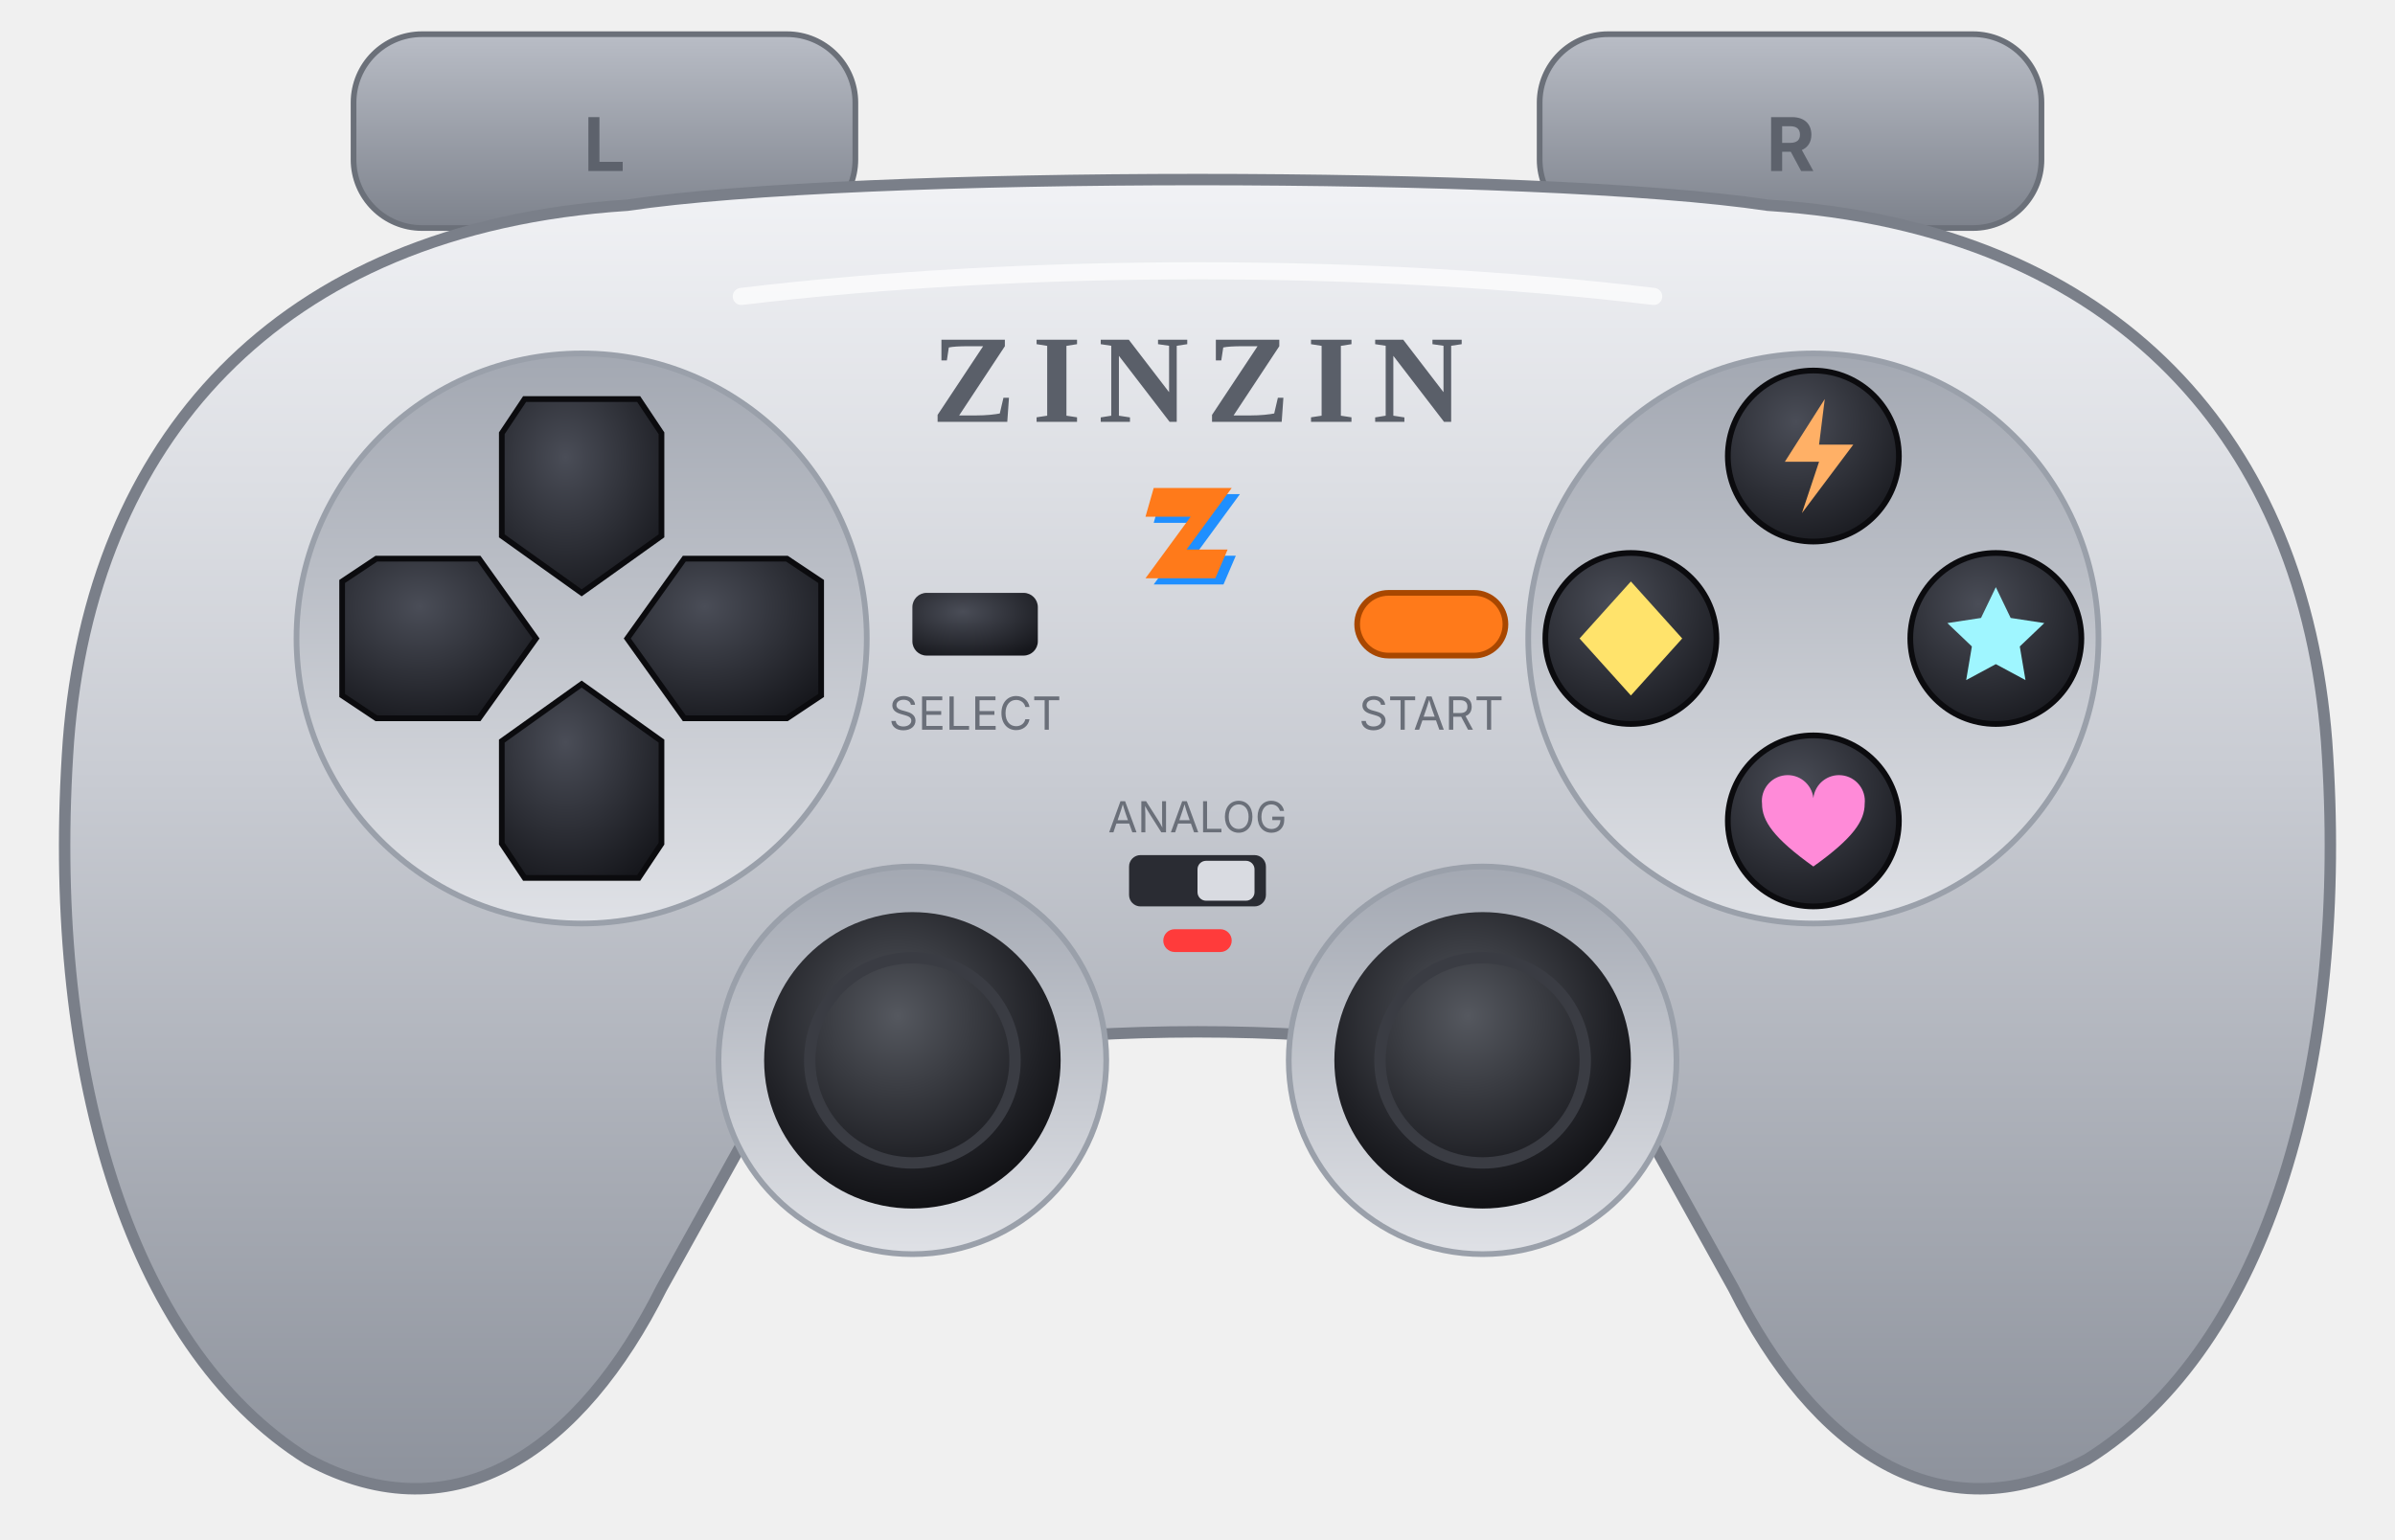
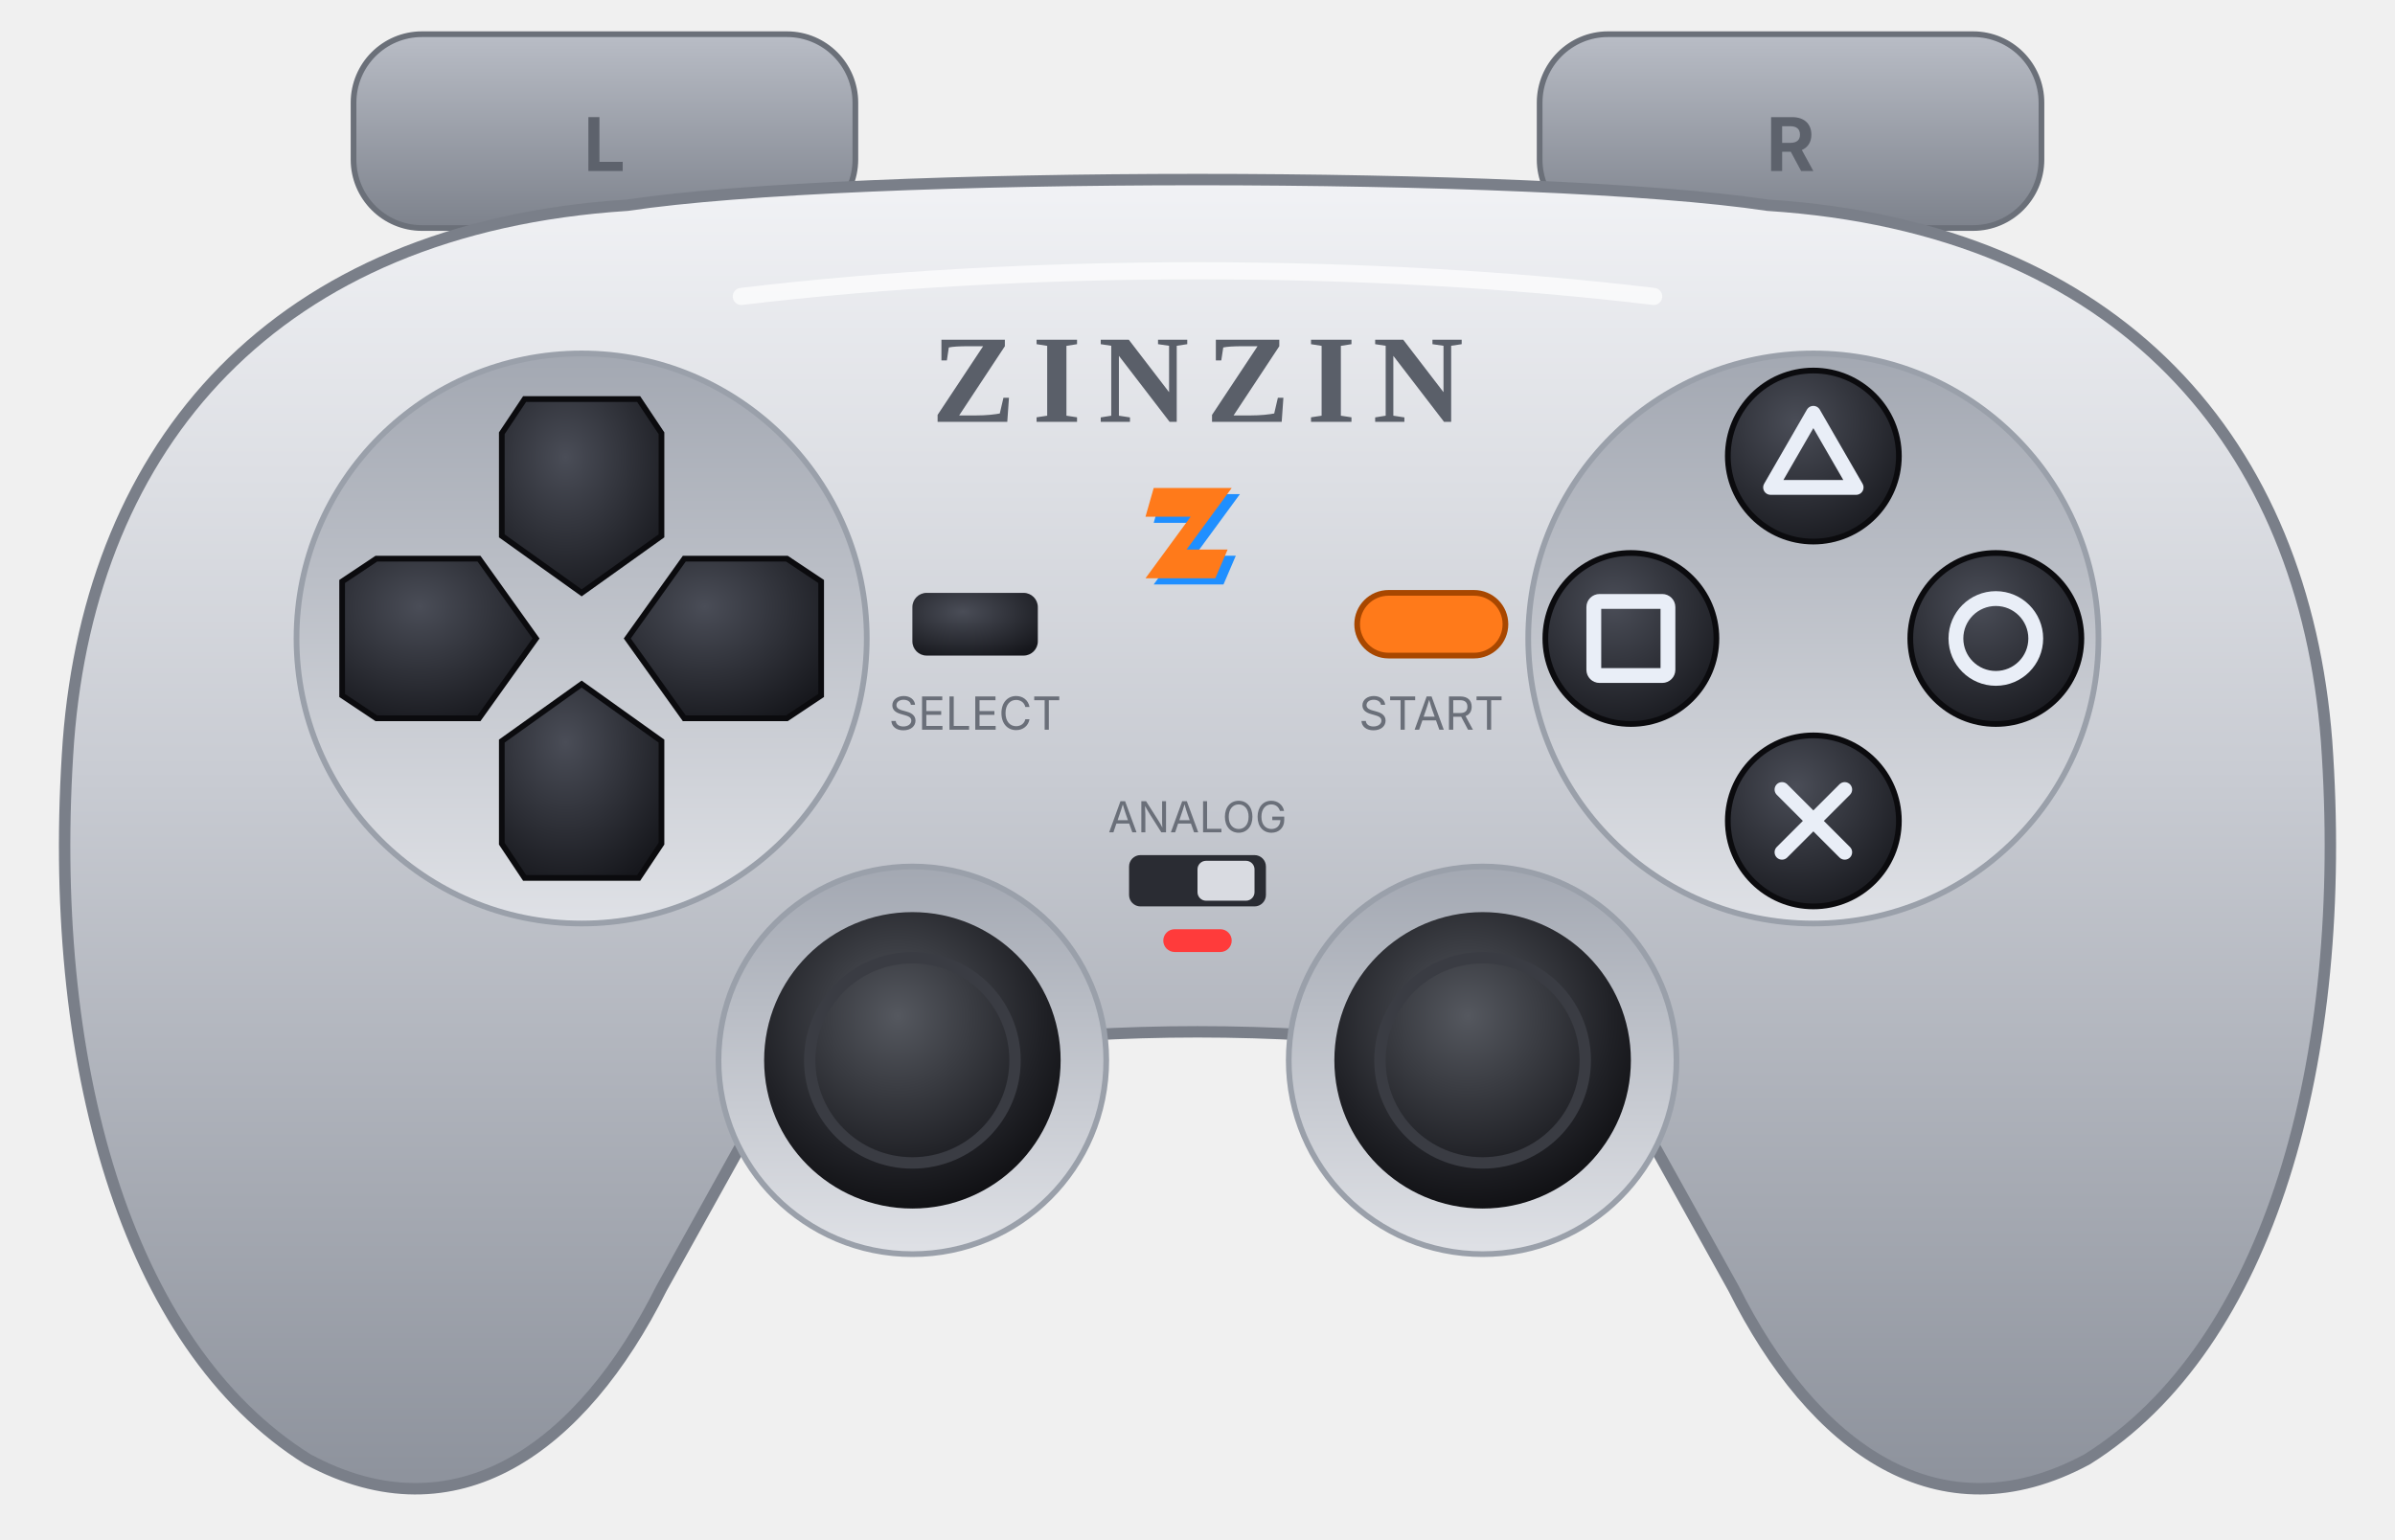
<svg xmlns="http://www.w3.org/2000/svg" viewBox="0 0 420 270">
  <defs>
    <linearGradient id="argent" x1="0" y1="0" x2="0" y2="1">
      <stop offset="0" stop-color="#f1f2f5" />
      <stop offset=".45" stop-color="#c9ccd3" />
      <stop offset="1" stop-color="#8d929c" />
    </linearGradient>
    <linearGradient id="argentSombre" x1="0" y1="0" x2="0" y2="1">
      <stop offset="0" stop-color="#b9bdc6" />
      <stop offset="1" stop-color="#7d828c" />
    </linearGradient>
    <linearGradient id="creux" x1="0" y1="0" x2="0" y2="1">
      <stop offset="0" stop-color="#a3a8b2" />
      <stop offset="1" stop-color="#dfe1e6" />
    </linearGradient>
    <radialGradient id="noir" cx=".4" cy=".3" r=".8">
      <stop offset="0" stop-color="#4a4d57" />
      <stop offset="1" stop-color="#16171c" />
    </radialGradient>
    <radialGradient id="stick" cx=".45" cy=".35" r=".7">
      <stop offset="0" stop-color="#55585f" />
      <stop offset=".7" stop-color="#202126" />
      <stop offset="1" stop-color="#0d0d10" />
    </radialGradient>
  </defs>
  <rect x="62" y="6" width="88" height="34" rx="12" fill="url(#argentSombre)" stroke="#6b7079" />
  <rect x="270" y="6" width="88" height="34" rx="12" fill="url(#argentSombre)" stroke="#6b7079" />
  <text x="106" y="30" font-family="Inter, Arial, sans-serif" font-size="13" font-weight="700" fill="#5d626c" text-anchor="middle">L</text>
  <text x="314" y="30" font-family="Inter, Arial, sans-serif" font-size="13" font-weight="700" fill="#5d626c" text-anchor="middle">R</text>
  <path d="M110 36 C150 30 270 30 310 36 C372 40 404 78 408 130 C412 186 398 236 366 256 C340 270 318 254 304 226 L284 190 C240 178 180 178 136 190 L116 226 C102 254 80 270 54 256 C22 236 8 186 12 130 C16 78 48 40 110 36 Z" fill="url(#argent)" stroke="#7a7f89" stroke-width="2" />
  <path d="M130 52 C180 46 240 46 290 52" fill="none" stroke="#fff" stroke-opacity=".7" stroke-width="3" stroke-linecap="round" />
  <circle cx="102" cy="112" r="50" fill="url(#creux)" stroke="#9aa0aa" />
  <g fill="url(#noir)" stroke="#0b0b0e" stroke-width="1">
    <path d="M92 70 h20 l4 6 v18 l-14 10 l-14 -10 v-18 z" />
    <path d="M92 154 h20 l4 -6 v-18 l-14 -10 l-14 10 v18 z" />
    <path d="M60 102 v20 l6 4 h18 l10 -14 l-10 -14 h-18 z" />
    <path d="M144 102 v20 l-6 4 h-18 l-10 -14 l10 -14 h18 z" />
  </g>
  <circle cx="318" cy="112" r="50" fill="url(#creux)" stroke="#9aa0aa" />
  <g stroke="#0b0b0e">
    <circle cx="318" cy="80" r="15" fill="url(#noir)" />
    <circle cx="350" cy="112" r="15" fill="url(#noir)" />
    <circle cx="318" cy="144" r="15" fill="url(#noir)" />
    <circle cx="286" cy="112" r="15" fill="url(#noir)" />
  </g>
-   <path d="M320 70 l-7 11 h6 l-3 9 l9 -12 h-6 z" fill="#ffb066" />
-   <path d="M350 103 l2.6 5.4 5.9 .9 -4.3 4.1 1 5.9 -5.2 -2.8 -5.2 2.8 1 -5.9 -4.3 -4.1 5.9 -.9 z" fill="#9ff6ff" />
-   <path d="M318 152 c-7 -5 -9 -8 -9 -11 a4.5 4.5 0 0 1 9 -1 a4.5 4.5 0 0 1 9 1 c0 3 -2 6 -9 11 z" fill="#ff8ad8" />
-   <path d="M286 102 l9 10 -9 10 -9 -10 z" fill="#ffe36b" />
+   <g fill="none" stroke="#e9eef7" stroke-width="2.6" stroke-linejoin="round" stroke-linecap="round">
+     <path d="M318 72.5 l7.5 13 h-15 z" />
+     <circle cx="350" cy="112" r="7" />
+     <path d="M312.5 138.5 l11 11 M323.5 138.5 l-11 11" />
+     <rect x="279.5" y="105.5" width="13" height="13" rx="1" />
+   </g>
  <text x="210" y="74" font-family="Georgia, 'Times New Roman', serif" font-size="22" font-weight="700" letter-spacing="3" fill="#5a5f69" text-anchor="middle">ZINZIN</text>
  <g transform="translate(198 82) scale(.36)">
    <path d="M12 10h38l-22 30h20l-6 14H8l22-30H8z" fill="#1f8fff" transform="translate(4 3)" />
    <path d="M12 10h38l-22 30h20l-6 14H8l22-30H8z" fill="#ff7a1a" />
  </g>
  <rect x="160" y="104" width="22" height="11" rx="2.5" fill="url(#noir)" />
  <g class="manette-start">
    <rect x="238" y="104" width="26" height="11" rx="5.5" fill="#ff7a1a" stroke="#a84700" />
  </g>
  <text x="171" y="128" font-family="Inter, Arial, sans-serif" font-size="8" fill="#6a6f79" text-anchor="middle">SELECT</text>
  <text x="251" y="128" font-family="Inter, Arial, sans-serif" font-size="8" fill="#6a6f79" text-anchor="middle">START</text>
  <text x="210" y="146" font-family="Inter, Arial, sans-serif" font-size="7.5" fill="#6a6f79" text-anchor="middle">ANALOG</text>
  <rect x="198" y="150" width="24" height="9" rx="2" fill="#2a2c33" />
  <rect x="210" y="151" width="10" height="7" rx="1.5" fill="#d9dbe1" />
  <rect x="204" y="163" width="12" height="4" rx="2" fill="#ff3b3b">
    <animate attributeName="opacity" values="1;.35;1" dur="1.6s" repeatCount="indefinite" />
  </rect>
  <circle cx="160" cy="186" r="34" fill="url(#creux)" stroke="#9aa0aa" />
  <circle cx="160" cy="186" r="26" fill="url(#stick)" />
  <circle cx="160" cy="186" r="18" fill="none" stroke="#3a3c43" stroke-width="2" />
  <circle cx="260" cy="186" r="34" fill="url(#creux)" stroke="#9aa0aa" />
  <circle cx="260" cy="186" r="26" fill="url(#stick)" />
  <circle cx="260" cy="186" r="18" fill="none" stroke="#3a3c43" stroke-width="2" />
</svg>
